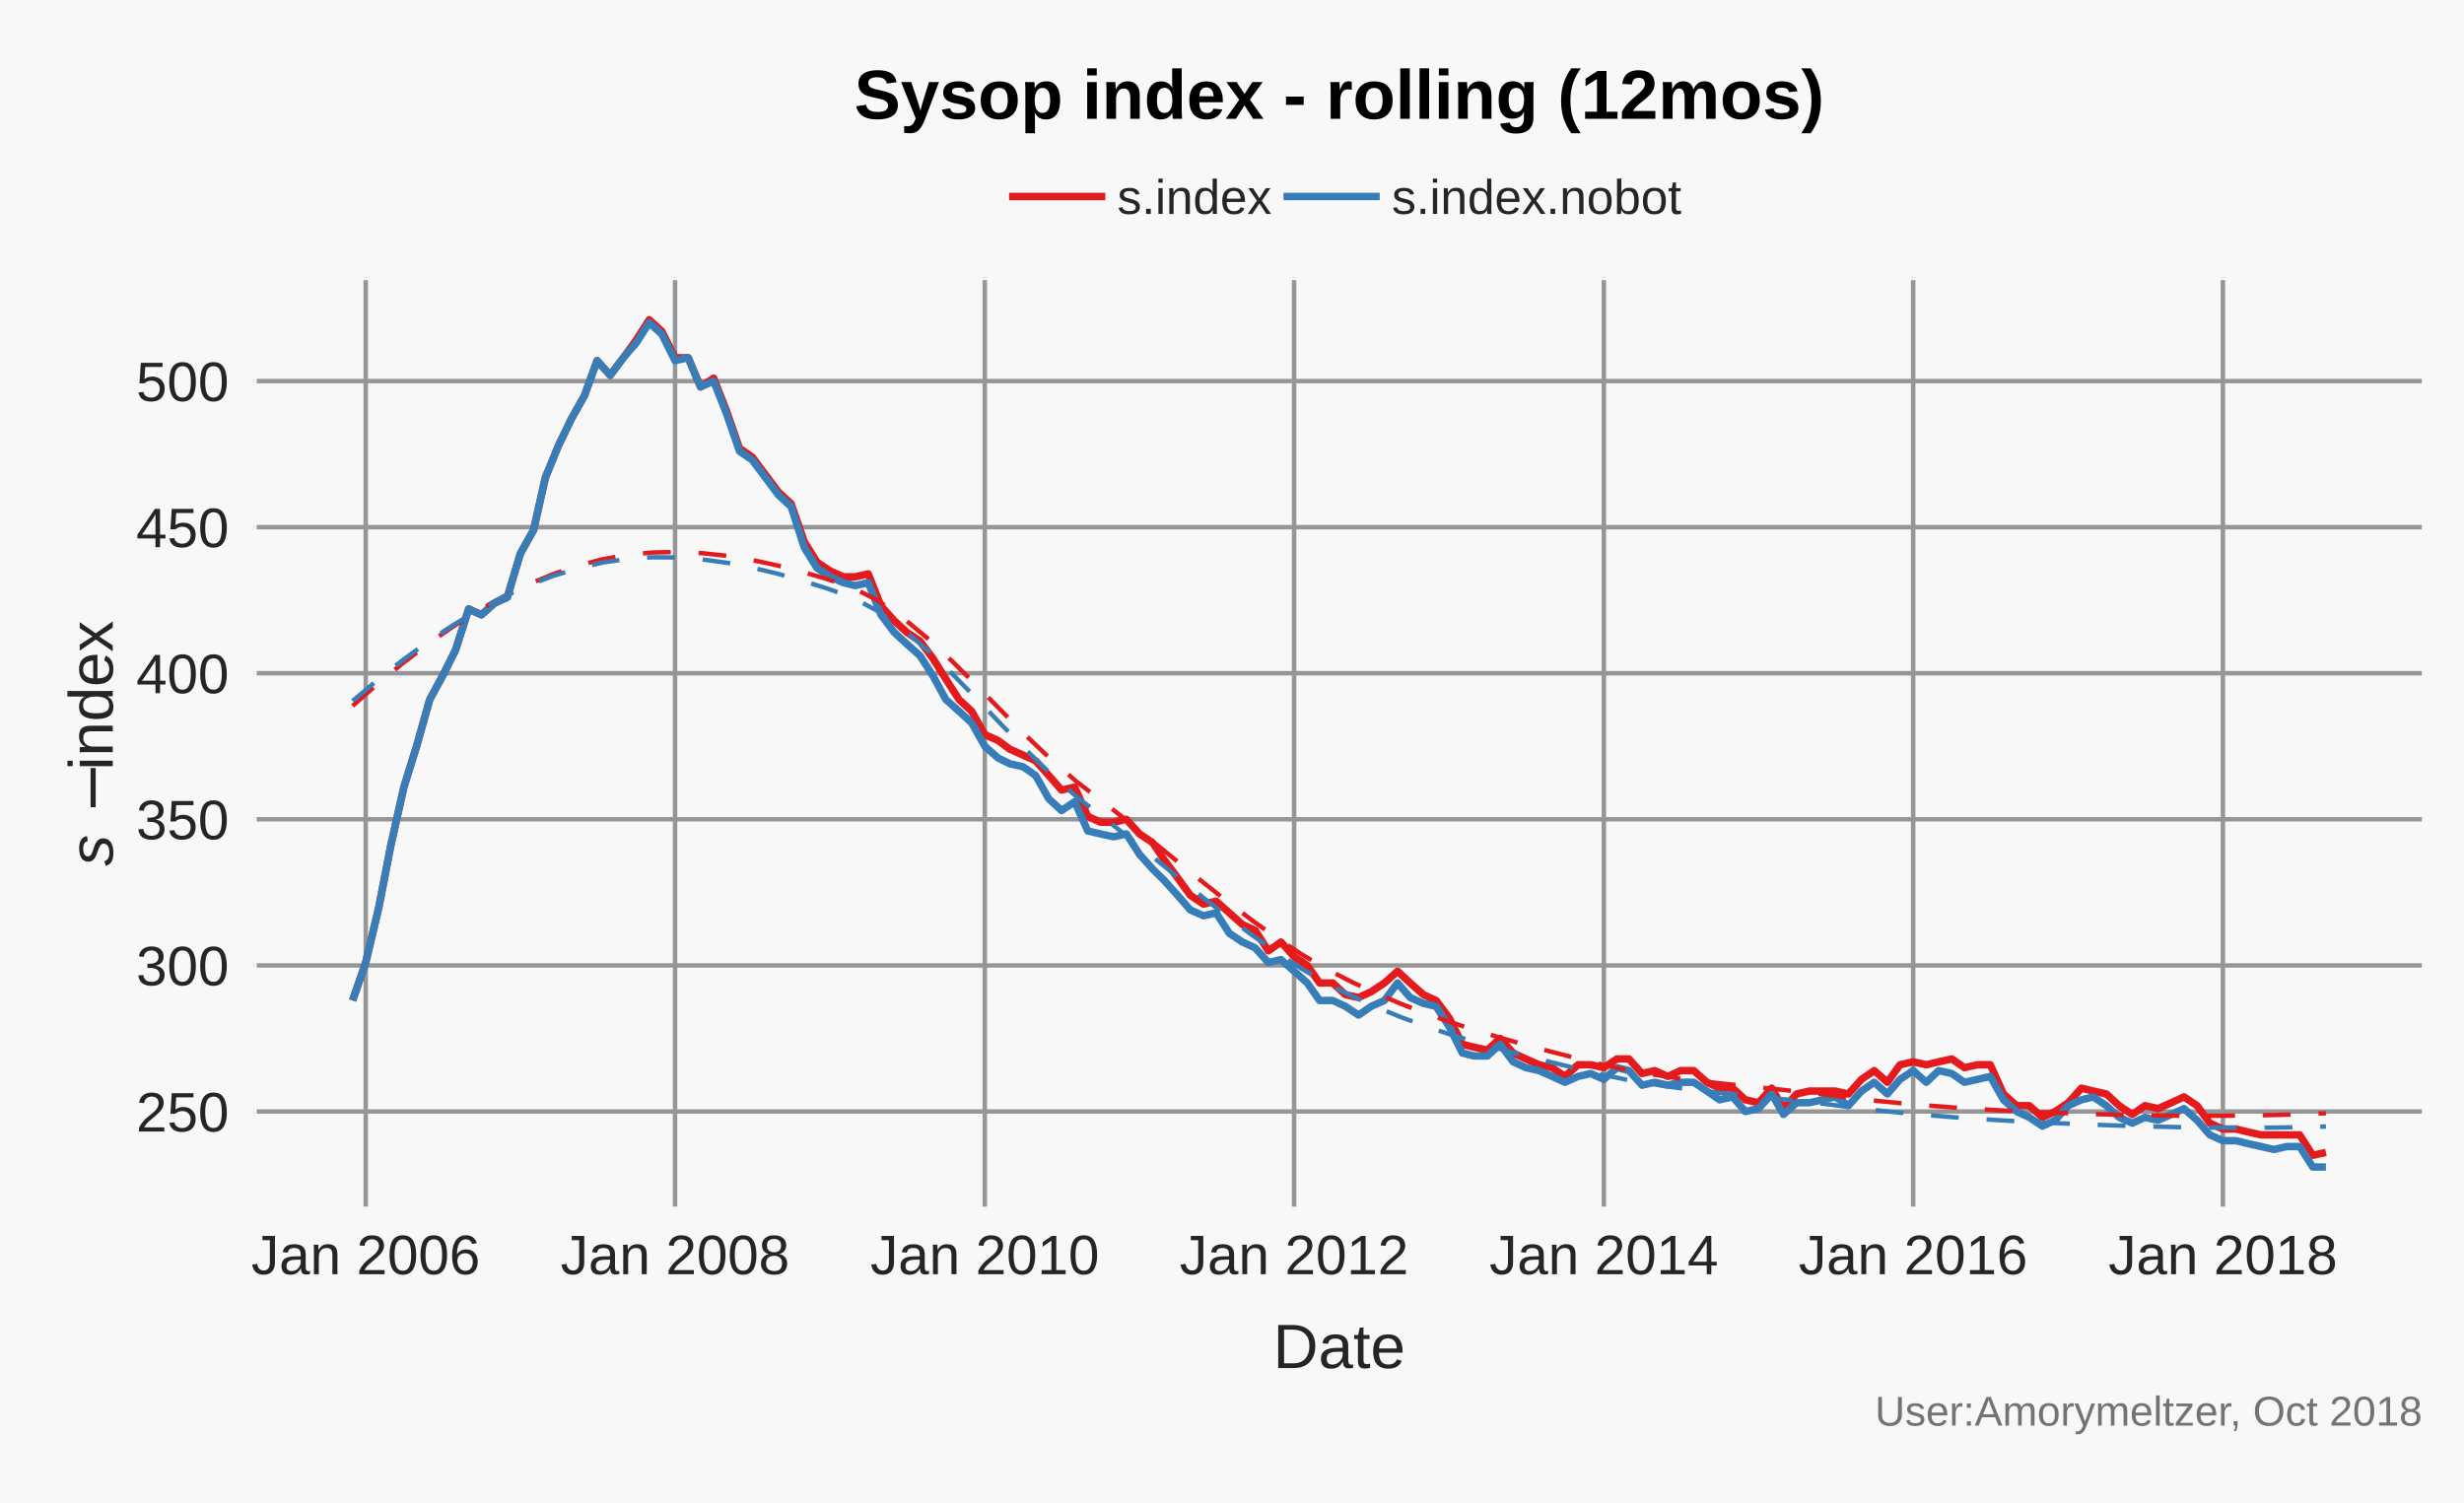
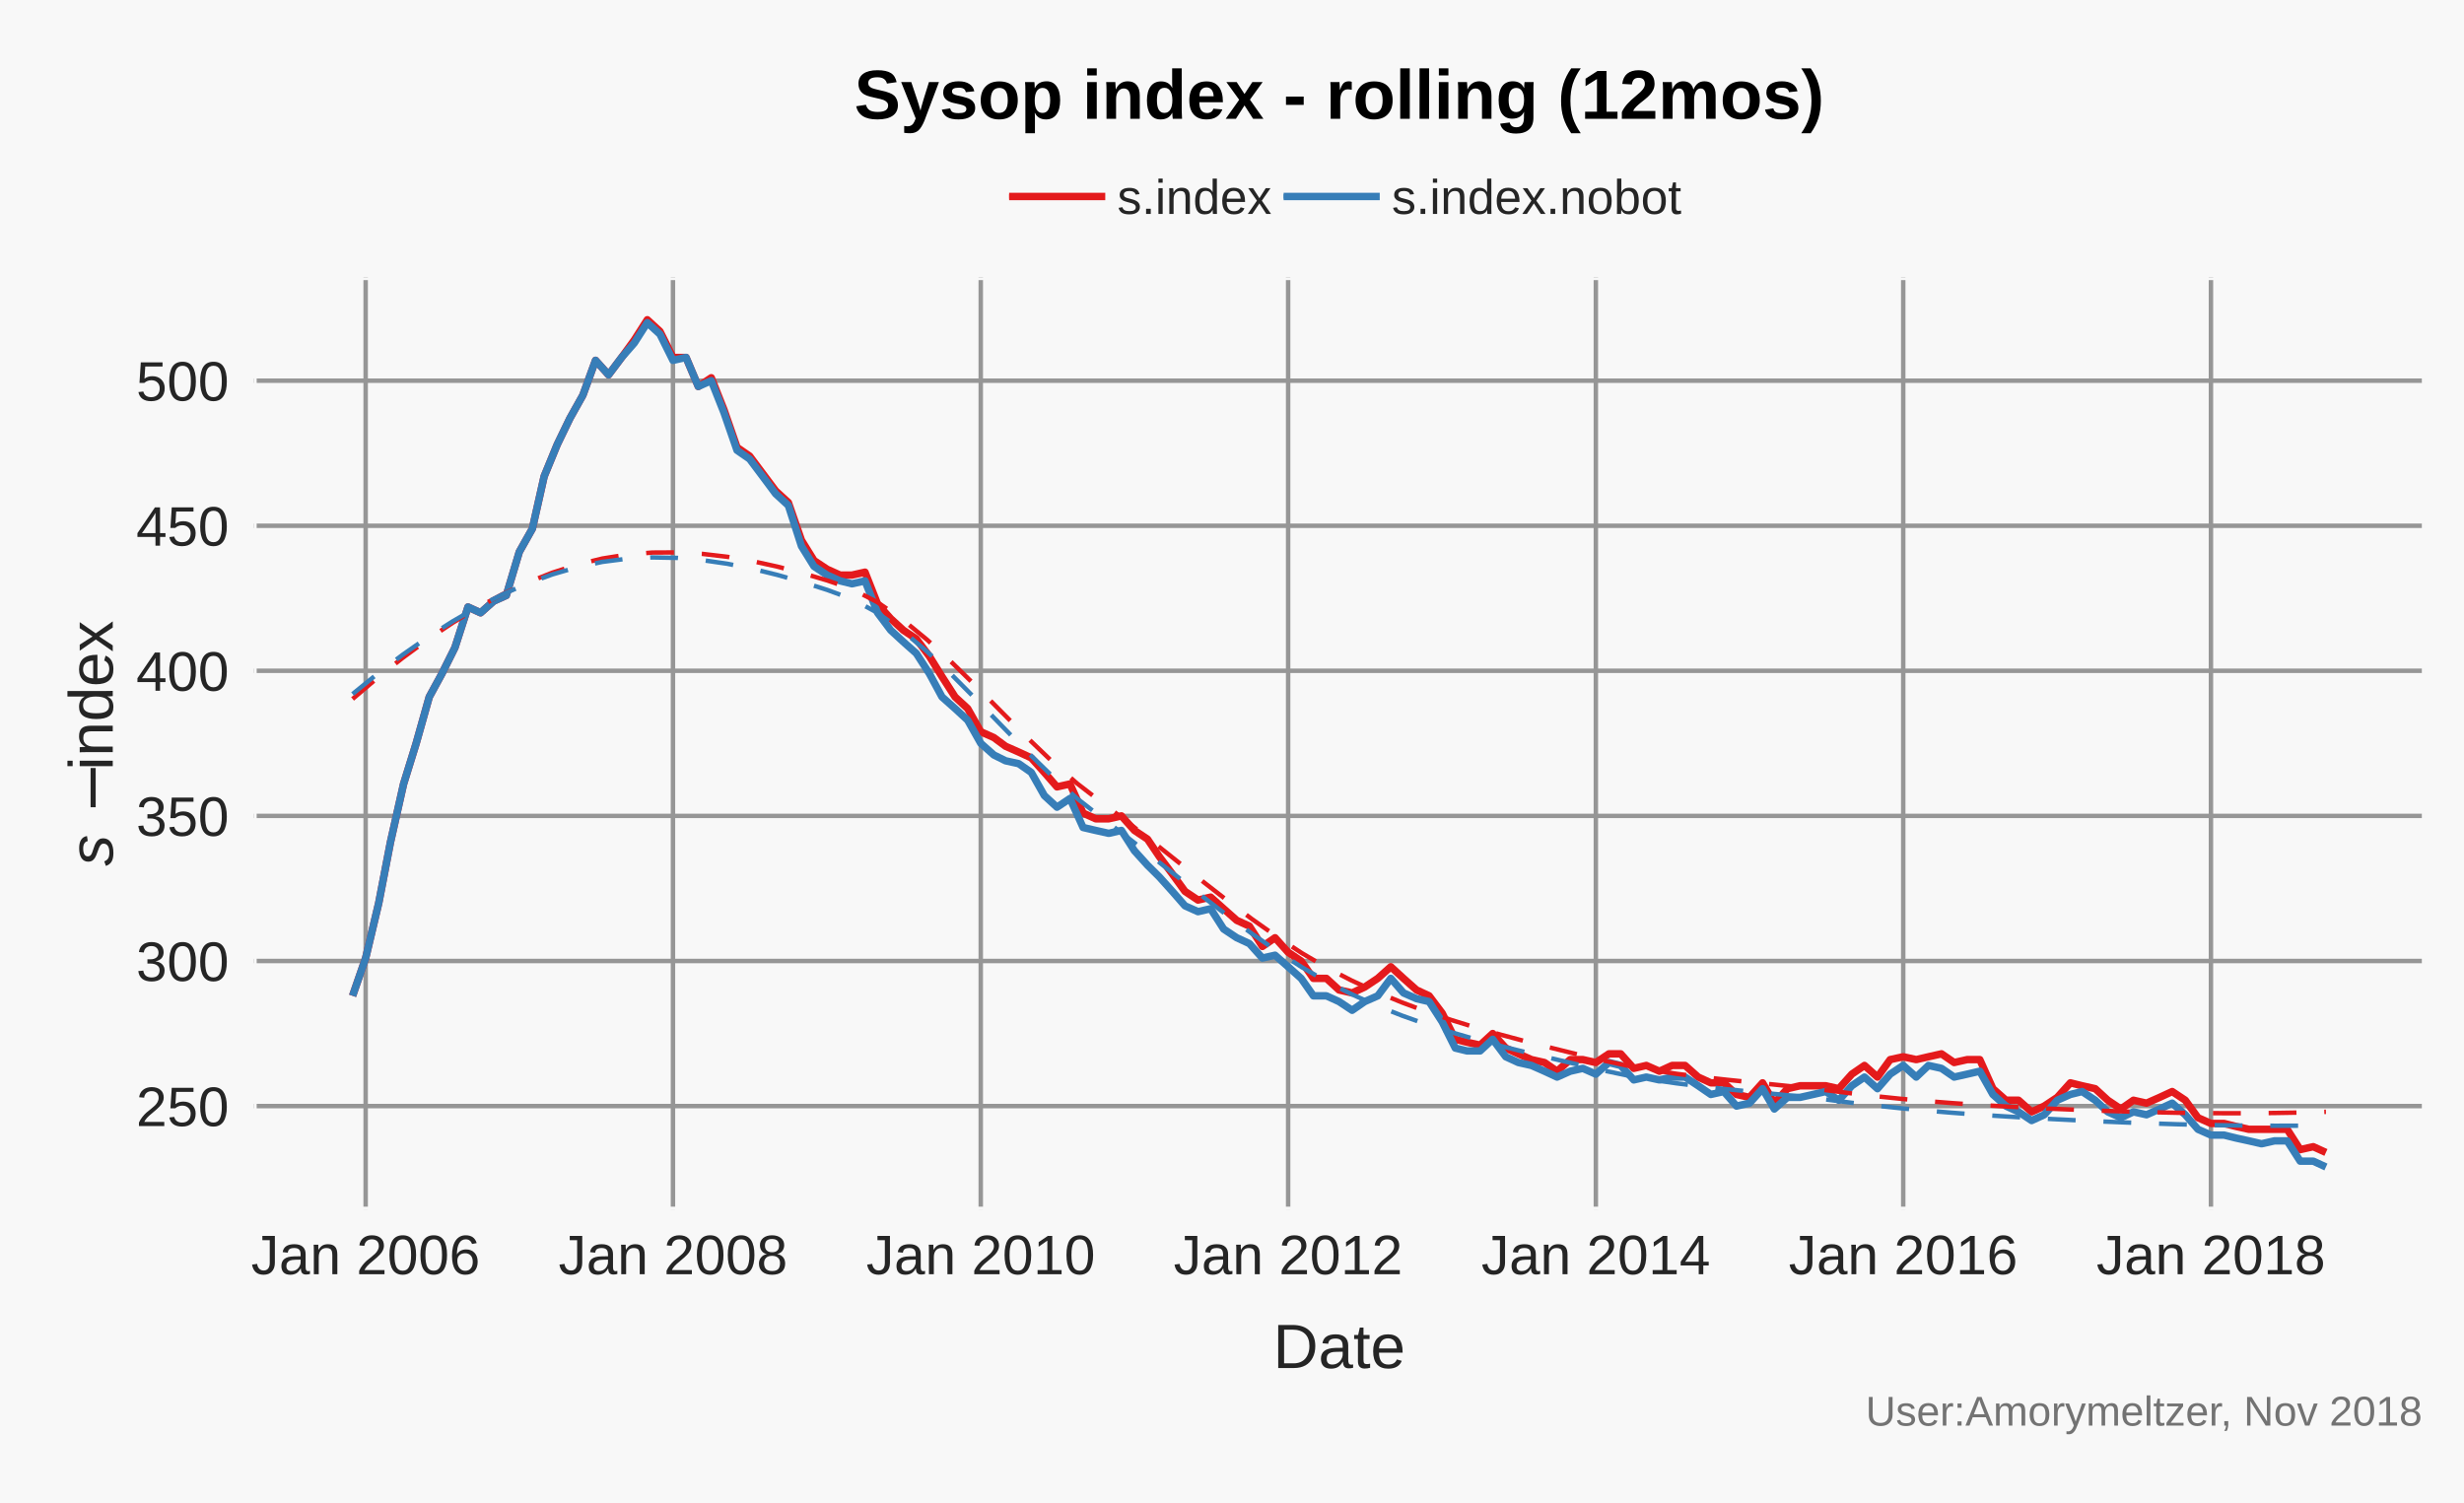
<svg xmlns="http://www.w3.org/2000/svg" viewBox="0 0 354.24 216.00">
  <defs>
    <style type="text/css">
    line, polyline, path, rect, circle {
      fill: none;
      stroke: #000000;
      stroke-linecap: round;
      stroke-linejoin: round;
      stroke-miterlimit: 10.00;
    }
  </style>
  </defs>
  <rect width="100%" height="100%" style="stroke: none; fill: #FFFFFF;" />
  <rect x="0.00" y="0.00" width="354.24" height="216.00" style="stroke-width: 0.78; stroke: #F8F8F8; fill: #F8F8F8;" />
  <defs>
    <clipPath id="cpMzYuNTA4OHwzNDguNTcxfDE3My44Njl8MzkuODc3Ng==">
      <rect x="36.51" y="39.88" width="312.06" height="133.99" />
    </clipPath>
  </defs>
  <rect x="36.51" y="39.88" width="312.06" height="133.99" style="stroke-width: 0.78; stroke: #F8F8F8; fill: #F8F8F8;" clip-path="url(#cpMzYuNTA4OHwzNDguNTcxfDE3My44Njl8MzkuODc3Ng==)" />
-   <polyline points="36.51,159.80 348.57,159.80 " style="stroke-width: 0.64; stroke: #969696; stroke-linecap: butt;" clip-path="url(#cpMzYuNTA4OHwzNDguNTcxfDE3My44Njl8MzkuODc3Ng==)" />
-   <polyline points="36.51,138.80 348.57,138.80 " style="stroke-width: 0.64; stroke: #969696; stroke-linecap: butt;" clip-path="url(#cpMzYuNTA4OHwzNDguNTcxfDE3My44Njl8MzkuODc3Ng==)" />
-   <polyline points="36.51,117.79 348.57,117.79 " style="stroke-width: 0.64; stroke: #969696; stroke-linecap: butt;" clip-path="url(#cpMzYuNTA4OHwzNDguNTcxfDE3My44Njl8MzkuODc3Ng==)" />
-   <polyline points="36.51,96.79 348.57,96.79 " style="stroke-width: 0.64; stroke: #969696; stroke-linecap: butt;" clip-path="url(#cpMzYuNTA4OHwzNDguNTcxfDE3My44Njl8MzkuODc3Ng==)" />
-   <polyline points="36.51,75.79 348.57,75.79 " style="stroke-width: 0.64; stroke: #969696; stroke-linecap: butt;" clip-path="url(#cpMzYuNTA4OHwzNDguNTcxfDE3My44Njl8MzkuODc3Ng==)" />
-   <polyline points="36.51,54.79 348.57,54.79 " style="stroke-width: 0.64; stroke: #969696; stroke-linecap: butt;" clip-path="url(#cpMzYuNTA4OHwzNDguNTcxfDE3My44Njl8MzkuODc3Ng==)" />
-   <polyline points="52.58,173.87 52.58,39.88 " style="stroke-width: 0.64; stroke: #969696; stroke-linecap: butt;" clip-path="url(#cpMzYuNTA4OHwzNDguNTcxfDE3My44Njl8MzkuODc3Ng==)" />
-   <polyline points="97.05,173.87 97.05,39.88 " style="stroke-width: 0.64; stroke: #969696; stroke-linecap: butt;" clip-path="url(#cpMzYuNTA4OHwzNDguNTcxfDE3My44Njl8MzkuODc3Ng==)" />
-   <polyline points="141.58,173.87 141.58,39.88 " style="stroke-width: 0.64; stroke: #969696; stroke-linecap: butt;" clip-path="url(#cpMzYuNTA4OHwzNDguNTcxfDE3My44Njl8MzkuODc3Ng==)" />
-   <polyline points="186.05,173.87 186.05,39.88 " style="stroke-width: 0.64; stroke: #969696; stroke-linecap: butt;" clip-path="url(#cpMzYuNTA4OHwzNDguNTcxfDE3My44Njl8MzkuODc3Ng==)" />
-   <polyline points="230.58,173.87 230.58,39.88 " style="stroke-width: 0.64; stroke: #969696; stroke-linecap: butt;" clip-path="url(#cpMzYuNTA4OHwzNDguNTcxfDE3My44Njl8MzkuODc3Ng==)" />
-   <polyline points="275.05,173.87 275.05,39.88 " style="stroke-width: 0.64; stroke: #969696; stroke-linecap: butt;" clip-path="url(#cpMzYuNTA4OHwzNDguNTcxfDE3My44Njl8MzkuODc3Ng==)" />
-   <polyline points="319.58,173.87 319.58,39.88 " style="stroke-width: 0.64; stroke: #969696; stroke-linecap: butt;" clip-path="url(#cpMzYuNTA4OHwzNDguNTcxfDE3My44Njl8MzkuODc3Ng==)" />
-   <polyline points="50.69,143.84 52.58,138.38 54.47,130.40 56.18,121.57 58.06,113.17 59.89,107.29 61.78,100.57 63.61,97.21 65.50,93.43 67.38,87.55 69.21,88.39 71.10,86.71 72.93,85.87 74.82,79.57 76.71,76.21 78.41,68.65 80.30,64.03 82.13,60.25 84.02,56.89 85.84,51.85 87.73,53.95 89.62,51.43 91.45,48.91 93.34,45.97 95.16,47.65 97.05,51.43 98.94,51.43 100.71,55.63 102.60,54.37 104.42,58.99 106.31,64.45 108.14,65.71 110.03,68.23 111.92,70.75 113.74,72.43 115.63,77.89 117.46,80.83 119.35,82.09 121.24,82.93 122.94,82.93 124.83,82.51 126.66,87.13 128.55,89.23 130.37,90.91 132.26,92.17 134.15,94.69 135.98,97.63 137.87,100.57 139.69,102.25 141.58,105.61 143.47,106.45 145.18,107.71 147.06,108.55 148.89,109.39 150.78,111.49 152.61,113.59 154.50,113.17 156.39,117.37 158.21,118.21 160.10,118.21 161.93,117.79 163.82,119.89 165.71,121.15 167.41,123.67 169.30,126.20 171.13,128.72 173.02,129.98 174.84,129.56 176.73,131.24 178.62,132.92 180.45,133.76 182.34,136.70 184.16,135.44 186.05,137.54 187.94,138.80 189.71,141.32 191.60,141.32 193.42,143.00 195.31,143.42 197.14,142.58 199.03,141.32 200.92,139.64 202.74,141.32 204.63,143.00 206.46,143.84 208.35,146.36 210.24,150.14 211.94,150.56 213.83,150.98 215.66,149.30 217.55,151.40 219.37,152.24 221.26,153.08 223.15,153.50 224.98,154.76 226.87,153.08 228.69,153.08 230.58,153.50 232.47,152.24 234.18,152.24 236.07,154.34 237.89,153.92 239.78,154.76 241.61,153.92 243.50,153.92 245.39,155.60 247.21,156.44 249.10,156.44 250.93,158.12 252.82,158.54 254.71,156.44 256.41,159.38 258.30,157.28 260.13,156.86 262.02,156.86 263.84,156.86 265.73,157.28 267.62,155.18 269.45,153.92 271.34,155.60 273.16,153.08 275.05,152.66 276.94,153.08 278.71,152.66 280.60,152.24 282.42,153.50 284.31,153.08 286.14,153.08 288.03,157.28 289.92,158.96 291.74,158.96 293.63,160.64 295.46,159.80 297.35,158.54 299.24,156.44 300.94,156.86 302.83,157.28 304.66,158.96 306.55,160.22 308.37,158.96 310.26,159.38 312.15,158.54 313.98,157.70 315.87,158.96 317.69,161.48 319.58,162.32 321.47,162.32 323.18,162.74 325.07,163.16 326.89,163.16 328.78,163.16 330.61,163.16 332.50,166.10 334.39,165.68 " style="stroke-width: 1.07; stroke: #E41A1C; stroke-linecap: butt;" clip-path="url(#cpMzYuNTA4OHwzNDguNTcxfDE3My44Njl8MzkuODc3Ng==)" />
-   <polyline points="50.69,143.84 52.58,138.38 54.47,130.40 56.18,121.57 58.06,113.17 59.89,107.29 61.78,100.57 63.61,97.21 65.50,93.43 67.38,87.55 69.21,88.39 71.10,86.71 72.93,85.87 74.82,79.57 76.71,76.21 78.41,68.65 80.30,64.03 82.13,60.25 84.02,56.89 85.84,51.85 87.73,53.95 89.62,51.43 91.45,49.33 93.34,46.39 95.16,48.07 97.05,51.85 98.94,51.43 100.71,55.63 102.60,54.79 104.42,59.41 106.31,64.87 108.14,66.13 110.03,68.65 111.92,71.17 113.74,72.85 115.63,78.73 117.46,81.67 119.35,82.93 121.24,83.77 122.94,84.19 124.83,83.77 126.66,88.39 128.55,90.91 130.37,92.59 132.26,94.27 134.15,97.21 135.98,100.57 137.87,102.25 139.69,103.93 141.58,107.29 143.47,108.97 145.18,109.81 147.06,110.23 148.89,111.49 150.78,114.85 152.61,116.53 154.50,115.27 156.39,119.47 158.21,119.89 160.10,120.31 161.93,119.89 163.82,122.83 165.71,124.94 167.41,126.62 169.30,128.72 171.13,130.82 173.02,131.66 174.84,131.24 176.73,134.18 178.62,135.44 180.45,136.28 182.34,138.38 184.16,137.96 186.05,139.64 187.94,141.32 189.71,143.84 191.60,143.84 193.42,144.68 195.31,145.94 197.14,144.68 199.03,143.84 200.92,141.32 202.74,143.42 204.63,144.26 206.46,144.68 208.35,147.62 210.24,151.40 211.94,151.82 213.83,151.82 215.66,150.14 217.55,152.66 219.37,153.50 221.26,153.92 223.15,154.76 224.98,155.60 226.87,154.76 228.69,154.34 230.58,155.18 232.47,153.50 234.18,153.92 236.07,156.02 237.89,155.60 239.78,156.02 241.61,155.60 243.50,155.60 245.39,156.86 247.21,158.12 249.10,157.70 250.93,159.80 252.82,159.38 254.71,157.28 256.41,160.22 258.30,158.54 260.13,158.54 262.02,158.12 263.84,157.70 265.73,158.96 267.62,156.86 269.45,155.60 271.34,157.28 273.16,155.18 275.05,153.92 276.94,155.60 278.71,153.92 280.60,154.34 282.42,155.60 284.31,155.18 286.14,154.76 288.03,158.12 289.92,159.80 291.74,160.64 293.63,161.90 295.46,161.06 297.35,158.96 299.24,158.12 300.94,157.70 302.83,158.96 304.66,160.64 306.55,161.48 308.37,160.64 310.26,161.06 312.15,160.22 313.98,159.38 315.87,161.06 317.69,163.16 319.58,164.00 321.47,164.00 323.18,164.42 325.07,164.84 326.89,165.26 328.78,164.84 330.61,164.84 332.50,167.78 334.39,167.78 " style="stroke-width: 1.07; stroke: #377EB8; stroke-linecap: butt;" clip-path="url(#cpMzYuNTA4OHwzNDguNTcxfDE3My44Njl8MzkuODc3Ng==)" />
-   <polyline points="50.69,101.49 54.28,98.32 57.88,95.37 61.47,92.63 65.06,90.13 68.65,87.86 72.24,85.84 75.83,84.08 79.42,82.58 83.01,81.35 86.60,80.41 90.19,79.78 93.79,79.43 97.38,79.36 100.97,79.53 104.56,79.92 108.15,80.52 111.74,81.29 115.33,82.21 118.92,83.26 122.51,84.46 126.11,86.28 129.70,88.75 133.29,91.72 136.88,95.06 140.47,98.63 144.06,102.29 147.65,105.90 151.24,109.32 154.83,112.42 158.42,115.16 162.02,117.98 165.61,120.87 169.20,123.80 172.79,126.71 176.38,129.55 179.97,132.29 183.56,134.86 187.15,137.22 190.74,139.33 194.34,141.18 197.93,142.85 201.52,144.37 205.11,145.75 208.70,147.01 212.29,148.17 215.88,149.25 219.47,150.26 223.06,151.22 226.65,152.14 230.25,153.04 233.84,153.81 237.43,154.45 241.02,154.99 244.61,155.45 248.20,155.85 251.79,156.23 255.38,156.59 258.97,156.97 262.57,157.39 266.16,157.85 269.75,158.26 273.34,158.62 276.93,158.93 280.52,159.20 284.11,159.44 287.70,159.64 291.29,159.81 294.88,159.96 298.48,160.09 302.07,160.20 305.66,160.30 309.25,160.36 312.84,160.41 316.43,160.42 320.02,160.41 323.61,160.37 327.20,160.30 330.80,160.19 334.39,160.05 " style="stroke-width: 0.64; stroke: #E41A1C; stroke-dasharray: 4.00,4.00; stroke-linecap: butt;" clip-path="url(#cpMzYuNTA4OHwzNDguNTcxfDE3My44Njl8MzkuODc3Ng==)" />
-   <polyline points="50.69,100.79 54.28,97.75 57.88,94.92 61.47,92.31 65.06,89.92 68.65,87.77 72.24,85.87 75.83,84.22 79.42,82.83 83.01,81.72 86.60,80.88 90.19,80.36 93.79,80.12 97.38,80.15 100.97,80.43 104.56,80.92 108.15,81.61 111.74,82.47 115.33,83.48 118.92,84.61 122.51,85.89 126.11,87.80 129.70,90.36 133.29,93.43 136.88,96.86 140.47,100.52 144.06,104.27 147.65,107.96 151.24,111.45 154.83,114.60 158.42,117.38 162.02,120.21 165.61,123.10 169.20,126.02 172.79,128.90 176.38,131.72 179.97,134.42 183.56,136.96 187.15,139.29 190.74,141.37 194.34,143.19 197.93,144.82 201.52,146.28 205.11,147.60 208.70,148.79 212.29,149.88 215.88,150.88 219.47,151.82 223.06,152.73 226.65,153.61 230.25,154.48 233.84,155.23 237.43,155.85 241.02,156.38 244.61,156.82 248.20,157.22 251.79,157.58 255.38,157.94 258.97,158.32 262.57,158.74 266.16,159.20 269.75,159.62 273.34,159.99 276.93,160.31 280.52,160.60 284.11,160.85 287.70,161.07 291.29,161.27 294.88,161.44 298.48,161.60 302.07,161.74 305.66,161.86 309.25,161.96 312.84,162.04 316.43,162.10 320.02,162.13 323.61,162.13 327.20,162.11 330.80,162.05 334.39,161.96 " style="stroke-width: 0.64; stroke: #377EB8; stroke-dasharray: 4.00,4.00; stroke-linecap: butt;" clip-path="url(#cpMzYuNTA4OHwzNDguNTcxfDE3My44Njl8MzkuODc3Ng==)" />
+   <polyline points="36.51,159.02 348.57,159.02 " style="stroke-width: 0.64; stroke: #969696; stroke-linecap: butt;" clip-path="url(#cpMzYuNTA4OHwzNDguNTcxfDE3My44Njl8MzkuODc3Ng==)" />
+   <polyline points="36.51,138.16 348.57,138.16 " style="stroke-width: 0.64; stroke: #969696; stroke-linecap: butt;" clip-path="url(#cpMzYuNTA4OHwzNDguNTcxfDE3My44Njl8MzkuODc3Ng==)" />
+   <polyline points="36.51,117.30 348.57,117.30 " style="stroke-width: 0.64; stroke: #969696; stroke-linecap: butt;" clip-path="url(#cpMzYuNTA4OHwzNDguNTcxfDE3My44Njl8MzkuODc3Ng==)" />
+   <polyline points="36.51,96.44 348.57,96.44 " style="stroke-width: 0.64; stroke: #969696; stroke-linecap: butt;" clip-path="url(#cpMzYuNTA4OHwzNDguNTcxfDE3My44Njl8MzkuODc3Ng==)" />
+   <polyline points="36.51,75.59 348.57,75.59 " style="stroke-width: 0.64; stroke: #969696; stroke-linecap: butt;" clip-path="url(#cpMzYuNTA4OHwzNDguNTcxfDE3My44Njl8MzkuODc3Ng==)" />
+   <polyline points="36.51,54.73 348.57,54.73 " style="stroke-width: 0.64; stroke: #969696; stroke-linecap: butt;" clip-path="url(#cpMzYuNTA4OHwzNDguNTcxfDE3My44Njl8MzkuODc3Ng==)" />
+   <polyline points="52.57,173.87 52.57,39.88 " style="stroke-width: 0.64; stroke: #969696; stroke-linecap: butt;" clip-path="url(#cpMzYuNTA4OHwzNDguNTcxfDE3My44Njl8MzkuODc3Ng==)" />
+   <polyline points="96.75,173.87 96.75,39.88 " style="stroke-width: 0.64; stroke: #969696; stroke-linecap: butt;" clip-path="url(#cpMzYuNTA4OHwzNDguNTcxfDE3My44Njl8MzkuODc3Ng==)" />
+   <polyline points="141.00,173.87 141.00,39.88 " style="stroke-width: 0.64; stroke: #969696; stroke-linecap: butt;" clip-path="url(#cpMzYuNTA4OHwzNDguNTcxfDE3My44Njl8MzkuODc3Ng==)" />
+   <polyline points="185.19,173.87 185.19,39.88 " style="stroke-width: 0.64; stroke: #969696; stroke-linecap: butt;" clip-path="url(#cpMzYuNTA4OHwzNDguNTcxfDE3My44Njl8MzkuODc3Ng==)" />
+   <polyline points="229.43,173.87 229.43,39.88 " style="stroke-width: 0.64; stroke: #969696; stroke-linecap: butt;" clip-path="url(#cpMzYuNTA4OHwzNDguNTcxfDE3My44Njl8MzkuODc3Ng==)" />
+   <polyline points="273.62,173.87 273.62,39.88 " style="stroke-width: 0.64; stroke: #969696; stroke-linecap: butt;" clip-path="url(#cpMzYuNTA4OHwzNDguNTcxfDE3My44Njl8MzkuODc3Ng==)" />
+   <polyline points="317.86,173.87 317.86,39.88 " style="stroke-width: 0.64; stroke: #969696; stroke-linecap: butt;" clip-path="url(#cpMzYuNTA4OHwzNDguNTcxfDE3My44Njl8MzkuODc3Ng==)" />
+   <polyline points="50.69,143.17 52.57,137.74 54.45,129.82 56.14,121.06 58.02,112.71 59.83,106.87 61.71,100.20 63.53,96.86 65.40,93.11 67.28,87.27 69.09,88.10 70.97,86.43 72.79,85.60 74.66,79.34 76.54,76.00 78.23,68.49 80.11,63.91 81.93,60.15 83.80,56.81 85.62,51.81 87.49,53.89 89.37,51.39 91.19,48.89 93.06,45.97 94.88,47.64 96.75,51.39 98.63,51.39 100.39,55.56 102.26,54.31 104.08,58.90 105.96,64.32 107.77,65.57 109.65,68.08 111.52,70.58 113.34,72.25 115.22,77.67 117.03,80.59 118.91,81.84 120.78,82.68 122.48,82.68 124.36,82.26 126.17,86.85 128.05,88.94 129.86,90.60 131.74,91.86 133.62,94.36 135.43,97.28 137.31,100.20 139.12,101.87 141.00,105.20 142.88,106.04 144.57,107.29 146.45,108.12 148.26,108.96 150.14,111.05 151.96,113.13 153.83,112.71 155.71,116.89 157.52,117.72 159.40,117.72 161.22,117.30 163.09,119.39 164.97,120.64 166.66,123.14 168.54,125.65 170.36,128.15 172.23,129.40 174.05,128.98 175.92,130.65 177.80,132.32 179.62,133.15 181.49,136.07 183.31,134.82 185.19,136.91 187.06,138.16 188.82,140.66 190.69,140.66 192.51,142.33 194.39,142.75 196.20,141.91 198.08,140.66 199.95,138.99 201.77,140.66 203.65,142.33 205.46,143.17 207.34,145.67 209.22,149.42 210.91,149.84 212.79,150.26 214.60,148.59 216.48,150.68 218.29,151.51 220.17,152.34 222.05,152.76 223.86,154.01 225.74,152.34 227.55,152.34 229.43,152.76 231.31,151.51 233.00,151.51 234.88,153.60 236.69,153.18 238.57,154.01 240.39,153.18 242.26,153.18 244.14,154.85 245.96,155.68 247.83,155.68 249.65,157.35 251.52,157.77 253.40,155.68 255.09,158.60 256.97,156.52 258.79,156.10 260.66,156.10 262.48,156.10 264.36,156.52 266.23,154.43 268.05,153.18 269.92,154.85 271.74,152.34 273.62,151.93 275.49,152.34 277.25,151.93 279.12,151.51 280.94,152.76 282.82,152.34 284.63,152.34 286.51,156.52 288.39,158.18 290.20,158.18 292.08,159.85 293.89,159.02 295.77,157.77 297.65,155.68 299.34,156.10 301.22,156.52 303.03,158.18 304.91,159.44 306.72,158.18 308.60,158.60 310.48,157.77 312.29,156.93 314.17,158.18 315.99,160.69 317.86,161.52 319.74,161.52 321.43,161.94 323.31,162.36 325.13,162.36 327.00,162.36 328.82,162.36 330.69,165.28 332.57,164.86 334.39,165.69 " style="stroke-width: 1.07; stroke: #E41A1C; stroke-linecap: butt;" clip-path="url(#cpMzYuNTA4OHwzNDguNTcxfDE3My44Njl8MzkuODc3Ng==)" />
+   <polyline points="50.69,143.17 52.57,137.74 54.45,129.82 56.14,121.06 58.02,112.71 59.83,106.87 61.71,100.20 63.53,96.86 65.40,93.11 67.28,87.27 69.09,88.10 70.97,86.43 72.79,85.60 74.66,79.34 76.54,76.00 78.23,68.49 80.11,63.91 81.93,60.15 83.80,56.81 85.62,51.81 87.49,53.89 89.37,51.39 91.19,49.31 93.06,46.39 94.88,48.05 96.75,51.81 98.63,51.39 100.39,55.56 102.26,54.73 104.08,59.32 105.96,64.74 107.77,65.99 109.65,68.49 111.52,71.00 113.34,72.67 115.22,78.51 117.03,81.43 118.91,82.68 120.78,83.51 122.48,83.93 124.36,83.51 126.17,88.10 128.05,90.60 129.86,92.27 131.74,93.94 133.62,96.86 135.43,100.20 137.31,101.87 139.12,103.54 141.00,106.87 142.88,108.54 144.57,109.38 146.45,109.79 148.26,111.05 150.14,114.38 151.96,116.05 153.83,114.80 155.71,118.97 157.52,119.39 159.40,119.81 161.22,119.39 163.09,122.31 164.97,124.39 166.66,126.06 168.54,128.15 170.36,130.23 172.23,131.07 174.05,130.65 175.92,133.57 177.80,134.82 179.62,135.66 181.49,137.74 183.31,137.33 185.19,138.99 187.06,140.66 188.82,143.17 190.69,143.17 192.51,144.00 194.39,145.25 196.20,144.00 198.08,143.17 199.95,140.66 201.77,142.75 203.65,143.58 205.46,144.00 207.34,146.92 209.22,150.68 210.91,151.09 212.79,151.09 214.60,149.42 216.48,151.93 218.29,152.76 220.17,153.18 222.05,154.01 223.86,154.85 225.74,154.01 227.55,153.60 229.43,154.43 231.31,152.76 233.00,153.18 234.88,155.26 236.69,154.85 238.57,155.26 240.39,154.85 242.26,154.85 244.14,156.10 245.96,157.35 247.83,156.93 249.65,159.02 251.52,158.60 253.40,156.52 255.09,159.44 256.97,157.77 258.79,157.77 260.66,157.35 262.48,156.93 264.36,158.18 266.23,156.10 268.05,154.85 269.92,156.52 271.74,154.43 273.62,153.18 275.49,154.85 277.25,153.18 279.12,153.60 280.94,154.85 282.82,154.43 284.63,154.01 286.51,157.35 288.39,159.02 290.20,159.85 292.08,161.10 293.89,160.27 295.77,158.18 297.65,157.35 299.34,156.93 301.22,158.18 303.03,159.85 304.91,160.69 306.72,159.85 308.60,160.27 310.48,159.44 312.29,158.60 314.17,160.27 315.99,162.36 317.86,163.19 319.74,163.19 321.43,163.61 323.31,164.02 325.13,164.44 327.00,164.02 328.82,164.02 330.69,166.94 332.57,166.94 334.39,167.78 " style="stroke-width: 1.07; stroke: #377EB8; stroke-linecap: butt;" clip-path="url(#cpMzYuNTA4OHwzNDguNTcxfDE3My44Njl8MzkuODc3Ng==)" />
+   <polyline points="50.69,100.49 54.28,97.44 57.88,94.59 61.47,91.96 65.06,89.55 68.65,87.37 72.24,85.43 75.83,83.75 79.42,82.33 83.01,81.17 86.60,80.30 90.19,79.73 93.79,79.44 97.38,79.42 100.97,79.63 104.56,80.05 108.15,80.67 111.74,81.46 115.33,82.39 118.92,83.45 122.51,84.69 126.11,86.56 129.70,89.03 133.29,91.98 136.88,95.28 140.47,98.80 144.06,102.42 147.65,106.02 151.24,109.46 154.83,112.62 158.42,115.39 162.02,118.12 165.61,120.93 169.20,123.79 172.79,126.63 176.38,129.42 179.97,132.12 183.56,134.66 187.15,137.02 190.74,139.13 194.34,140.98 197.93,142.63 201.52,144.11 205.11,145.45 208.70,146.66 212.29,147.77 215.88,148.79 219.47,149.75 223.06,150.66 226.65,151.55 230.25,152.42 233.84,153.19 237.43,153.84 241.02,154.38 244.61,154.83 248.20,155.23 251.79,155.60 255.38,155.96 258.97,156.33 262.57,156.74 266.16,157.19 269.75,157.61 273.34,157.98 276.93,158.30 280.52,158.58 284.11,158.83 287.70,159.04 291.29,159.23 294.88,159.40 298.48,159.55 302.07,159.69 305.66,159.80 309.25,159.90 312.84,159.98 316.43,160.03 320.02,160.05 323.61,160.05 327.20,160.01 330.80,159.95 334.39,159.85 " style="stroke-width: 0.64; stroke: #E41A1C; stroke-dasharray: 4.00,4.00; stroke-linecap: butt;" clip-path="url(#cpMzYuNTA4OHwzNDguNTcxfDE3My44Njl8MzkuODc3Ng==)" />
+   <polyline points="50.69,99.78 54.28,96.86 57.88,94.14 61.47,91.63 65.06,89.34 68.65,87.28 72.24,85.46 75.83,83.89 79.42,82.58 83.01,81.54 86.60,80.78 90.19,80.32 93.79,80.14 97.38,80.21 100.97,80.53 104.56,81.05 108.15,81.77 111.74,82.65 115.33,83.67 118.92,84.81 122.51,86.13 126.11,88.08 129.70,90.64 133.29,93.68 136.88,97.07 140.47,100.69 144.06,104.39 147.65,108.06 151.24,111.56 154.83,114.78 158.42,117.59 162.02,120.33 165.61,123.15 169.20,125.99 172.79,128.81 176.38,131.57 179.97,134.22 183.56,136.73 187.15,139.05 190.74,141.13 194.34,142.95 197.93,144.57 201.52,146.00 205.11,147.28 208.70,148.42 212.29,149.46 215.88,150.41 219.47,151.31 223.06,152.16 226.65,153.00 230.25,153.85 233.84,154.60 237.43,155.23 241.02,155.75 244.61,156.19 248.20,156.59 251.79,156.95 255.38,157.30 258.97,157.67 262.57,158.08 266.16,158.54 269.75,158.96 273.34,159.34 276.93,159.67 280.52,159.97 284.11,160.24 287.70,160.47 291.29,160.69 294.88,160.88 298.48,161.06 302.07,161.23 305.66,161.38 309.25,161.51 312.84,161.63 316.43,161.72 320.02,161.79 323.61,161.83 327.20,161.85 330.80,161.84 334.39,161.80 " style="stroke-width: 0.64; stroke: #377EB8; stroke-dasharray: 4.00,4.00; stroke-linecap: butt;" clip-path="url(#cpMzYuNTA4OHwzNDguNTcxfDE3My44Njl8MzkuODc3Ng==)" />
  <rect x="36.51" y="39.88" width="312.06" height="133.99" style="stroke-width: 0.78; stroke: #F8F8F8;" clip-path="url(#cpMzYuNTA4OHwzNDguNTcxfDE3My44Njl8MzkuODc3Ng==)" />
  <defs>
    <clipPath id="cpMHwzNTQuMjR8MjE2fDA=">
      <rect x="0.00" y="0.00" width="354.24" height="216.00" />
    </clipPath>
  </defs>
  <g clip-path="url(#cpMHwzNTQuMjR8MjE2fDA=)">
-     <text x="19.57" y="162.67" style="font-size: 8.00px; fill: #252525; font-family: Arial;" textLength="13.35px" lengthAdjust="spacingAndGlyphs">250</text>
+     <text x="19.57" y="161.89" style="font-size: 8.00px; fill: #252525; font-family: Arial;" textLength="13.35px" lengthAdjust="spacingAndGlyphs">250</text>
  </g>
  <g clip-path="url(#cpMHwzNTQuMjR8MjE2fDA=)">
-     <text x="19.57" y="141.66" style="font-size: 8.00px; fill: #252525; font-family: Arial;" textLength="13.35px" lengthAdjust="spacingAndGlyphs">300</text>
+     <text x="19.57" y="141.03" style="font-size: 8.00px; fill: #252525; font-family: Arial;" textLength="13.35px" lengthAdjust="spacingAndGlyphs">300</text>
  </g>
  <g clip-path="url(#cpMHwzNTQuMjR8MjE2fDA=)">
-     <text x="19.57" y="120.66" style="font-size: 8.00px; fill: #252525; font-family: Arial;" textLength="13.35px" lengthAdjust="spacingAndGlyphs">350</text>
+     <text x="19.57" y="120.17" style="font-size: 8.00px; fill: #252525; font-family: Arial;" textLength="13.35px" lengthAdjust="spacingAndGlyphs">350</text>
  </g>
  <g clip-path="url(#cpMHwzNTQuMjR8MjE2fDA=)">
-     <text x="19.57" y="99.66" style="font-size: 8.00px; fill: #252525; font-family: Arial;" textLength="13.35px" lengthAdjust="spacingAndGlyphs">400</text>
+     <text x="19.57" y="99.31" style="font-size: 8.00px; fill: #252525; font-family: Arial;" textLength="13.35px" lengthAdjust="spacingAndGlyphs">400</text>
  </g>
  <g clip-path="url(#cpMHwzNTQuMjR8MjE2fDA=)">
-     <text x="19.57" y="78.66" style="font-size: 8.00px; fill: #252525; font-family: Arial;" textLength="13.35px" lengthAdjust="spacingAndGlyphs">450</text>
+     <text x="19.57" y="78.45" style="font-size: 8.00px; fill: #252525; font-family: Arial;" textLength="13.35px" lengthAdjust="spacingAndGlyphs">450</text>
  </g>
  <g clip-path="url(#cpMHwzNTQuMjR8MjE2fDA=)">
-     <text x="19.57" y="57.66" style="font-size: 8.00px; fill: #252525; font-family: Arial;" textLength="13.35px" lengthAdjust="spacingAndGlyphs">500</text>
+     <text x="19.57" y="57.60" style="font-size: 8.00px; fill: #252525; font-family: Arial;" textLength="13.35px" lengthAdjust="spacingAndGlyphs">500</text>
  </g>
  <g clip-path="url(#cpMHwzNTQuMjR8MjE2fDA=)">
-     <text x="36.12" y="183.19" style="font-size: 8.00px; fill: #252525; font-family: Arial;" textLength="32.92px" lengthAdjust="spacingAndGlyphs">Jan 2006</text>
+     <text x="36.11" y="183.19" style="font-size: 8.00px; fill: #252525; font-family: Arial;" textLength="32.92px" lengthAdjust="spacingAndGlyphs">Jan 2006</text>
  </g>
  <g clip-path="url(#cpMHwzNTQuMjR8MjE2fDA=)">
-     <text x="80.59" y="183.19" style="font-size: 8.00px; fill: #252525; font-family: Arial;" textLength="32.92px" lengthAdjust="spacingAndGlyphs">Jan 2008</text>
+     <text x="80.30" y="183.19" style="font-size: 8.00px; fill: #252525; font-family: Arial;" textLength="32.92px" lengthAdjust="spacingAndGlyphs">Jan 2008</text>
  </g>
  <g clip-path="url(#cpMHwzNTQuMjR8MjE2fDA=)">
-     <text x="125.12" y="183.19" style="font-size: 8.00px; fill: #252525; font-family: Arial;" textLength="32.92px" lengthAdjust="spacingAndGlyphs">Jan 2010</text>
+     <text x="124.54" y="183.19" style="font-size: 8.00px; fill: #252525; font-family: Arial;" textLength="32.92px" lengthAdjust="spacingAndGlyphs">Jan 2010</text>
  </g>
  <g clip-path="url(#cpMHwzNTQuMjR8MjE2fDA=)">
-     <text x="169.59" y="183.19" style="font-size: 8.00px; fill: #252525; font-family: Arial;" textLength="32.92px" lengthAdjust="spacingAndGlyphs">Jan 2012</text>
+     <text x="168.73" y="183.19" style="font-size: 8.00px; fill: #252525; font-family: Arial;" textLength="32.92px" lengthAdjust="spacingAndGlyphs">Jan 2012</text>
  </g>
  <g clip-path="url(#cpMHwzNTQuMjR8MjE2fDA=)">
-     <text x="214.12" y="183.19" style="font-size: 8.00px; fill: #252525; font-family: Arial;" textLength="32.92px" lengthAdjust="spacingAndGlyphs">Jan 2014</text>
+     <text x="212.97" y="183.19" style="font-size: 8.00px; fill: #252525; font-family: Arial;" textLength="32.92px" lengthAdjust="spacingAndGlyphs">Jan 2014</text>
  </g>
  <g clip-path="url(#cpMHwzNTQuMjR8MjE2fDA=)">
-     <text x="258.59" y="183.19" style="font-size: 8.00px; fill: #252525; font-family: Arial;" textLength="32.92px" lengthAdjust="spacingAndGlyphs">Jan 2016</text>
+     <text x="257.16" y="183.19" style="font-size: 8.00px; fill: #252525; font-family: Arial;" textLength="32.92px" lengthAdjust="spacingAndGlyphs">Jan 2016</text>
  </g>
  <g clip-path="url(#cpMHwzNTQuMjR8MjE2fDA=)">
-     <text x="303.12" y="183.19" style="font-size: 8.00px; fill: #252525; font-family: Arial;" textLength="32.92px" lengthAdjust="spacingAndGlyphs">Jan 2018</text>
+     <text x="301.40" y="183.19" style="font-size: 8.00px; fill: #252525; font-family: Arial;" textLength="32.92px" lengthAdjust="spacingAndGlyphs">Jan 2018</text>
  </g>
  <g clip-path="url(#cpMHwzNTQuMjR8MjE2fDA=)">
    <text x="183.03" y="196.68" style="font-size: 9.00px; fill: #252525; font-family: Arial;" textLength="19.01px" lengthAdjust="spacingAndGlyphs">Date</text>
  </g>
  <g clip-path="url(#cpMHwzNTQuMjR8MjE2fDA=)">
    <text transform="translate(16.21,124.51) rotate(-90)" style="font-size: 9.00px; font-style: italic; fill: #252525; font-family: Arial;" textLength="4.50px" lengthAdjust="spacingAndGlyphs">s</text>
  </g>
  <g clip-path="url(#cpMHwzNTQuMjR8MjE2fDA=)">
    <text transform="translate(16.21,120.01) rotate(-90)" style="font-size: 9.00px; fill: #252525; font-family: Symbol;" textLength="3.00px" lengthAdjust="spacingAndGlyphs"> </text>
  </g>
  <g clip-path="url(#cpMHwzNTQuMjR8MjE2fDA=)">
    <text transform="translate(16.21,117.01) rotate(-90)" style="font-size: 9.00px; fill: #252525; font-family: Symbol;" textLength="5.00px" lengthAdjust="spacingAndGlyphs">−</text>
  </g>
  <g clip-path="url(#cpMHwzNTQuMjR8MjE2fDA=)">
    <text transform="translate(16.21,110.76) rotate(-90)" style="font-size: 9.00px; fill: #252525; font-family: Arial;" textLength="2.00px" lengthAdjust="spacingAndGlyphs">i</text>
  </g>
  <g clip-path="url(#cpMHwzNTQuMjR8MjE2fDA=)">
    <text transform="translate(16.21,108.76) rotate(-90)" style="font-size: 9.00px; fill: #252525; font-family: Arial;" textLength="5.01px" lengthAdjust="spacingAndGlyphs">n</text>
  </g>
  <g clip-path="url(#cpMHwzNTQuMjR8MjE2fDA=)">
    <text transform="translate(16.21,103.75) rotate(-90)" style="font-size: 9.00px; fill: #252525; font-family: Arial;" textLength="5.01px" lengthAdjust="spacingAndGlyphs">d</text>
  </g>
  <g clip-path="url(#cpMHwzNTQuMjR8MjE2fDA=)">
    <text transform="translate(16.21,98.75) rotate(-90)" style="font-size: 9.00px; fill: #252525; font-family: Arial;" textLength="5.01px" lengthAdjust="spacingAndGlyphs">e</text>
  </g>
  <g clip-path="url(#cpMHwzNTQuMjR8MjE2fDA=)">
    <text transform="translate(16.21,93.74) rotate(-90)" style="font-size: 9.00px; fill: #252525; font-family: Arial;" textLength="4.50px" lengthAdjust="spacingAndGlyphs">x</text>
  </g>
  <rect x="143.35" y="24.59" width="98.38" height="7.32" style="stroke-width: 0.78; stroke: none; fill: #F8F8F8;" clip-path="url(#cpMHwzNTQuMjR8MjE2fDA=)" />
  <rect x="143.35" y="19.61" width="17.28" height="17.28" style="stroke-width: 0.78; stroke: none; fill: #F8F8F8;" clip-path="url(#cpMHwzNTQuMjR8MjE2fDA=)" />
  <line x1="145.08" y1="28.25" x2="158.90" y2="28.25" style="stroke-width: 1.07; stroke: #E41A1C; stroke-linecap: butt;" clip-path="url(#cpMHwzNTQuMjR8MjE2fDA=)" />
  <line x1="145.08" y1="28.25" x2="158.90" y2="28.25" style="stroke-width: 0.64; stroke: #E41A1C; stroke-dasharray: 4.00,4.00; stroke-linecap: butt;" clip-path="url(#cpMHwzNTQuMjR8MjE2fDA=)" />
  <rect x="182.81" y="19.61" width="17.28" height="17.28" style="stroke-width: 0.78; stroke: none; fill: #F8F8F8;" clip-path="url(#cpMHwzNTQuMjR8MjE2fDA=)" />
  <line x1="184.54" y1="28.25" x2="198.36" y2="28.25" style="stroke-width: 1.07; stroke: #377EB8; stroke-linecap: butt;" clip-path="url(#cpMHwzNTQuMjR8MjE2fDA=)" />
  <line x1="184.54" y1="28.25" x2="198.36" y2="28.25" style="stroke-width: 0.64; stroke: #377EB8; stroke-dasharray: 4.00,4.00; stroke-linecap: butt;" clip-path="url(#cpMHwzNTQuMjR8MjE2fDA=)" />
  <g clip-path="url(#cpMHwzNTQuMjR8MjE2fDA=)">
    <text x="160.63" y="30.76" style="font-size: 7.00px; fill: #252525; font-family: Arial;" textLength="22.18px" lengthAdjust="spacingAndGlyphs">s.index</text>
  </g>
  <g clip-path="url(#cpMHwzNTQuMjR8MjE2fDA=)">
    <text x="200.09" y="30.76" style="font-size: 7.00px; fill: #252525; font-family: Arial;" textLength="41.64px" lengthAdjust="spacingAndGlyphs">s.index.nobot</text>
  </g>
  <g clip-path="url(#cpMHwzNTQuMjR8MjE2fDA=)">
    <text x="122.81" y="17.08" style="font-size: 10.00px; font-weight: bold; font-family: Arial;" textLength="139.47px" lengthAdjust="spacingAndGlyphs">Sysop index - rolling (12mos)</text>
  </g>
  <g clip-path="url(#cpMHwzNTQuMjR8MjE2fDA=)">
-     <text x="269.55" y="204.96" style="font-size: 6.00px; fill: #737373; font-family: Arial;" textLength="79.02px" lengthAdjust="spacingAndGlyphs">User:Amorymeltzer, Oct 2018</text>
+     <text x="268.21" y="204.96" style="font-size: 6.00px; fill: #737373; font-family: Arial;" textLength="80.36px" lengthAdjust="spacingAndGlyphs">User:Amorymeltzer, Nov 2018</text>
  </g>
</svg>
